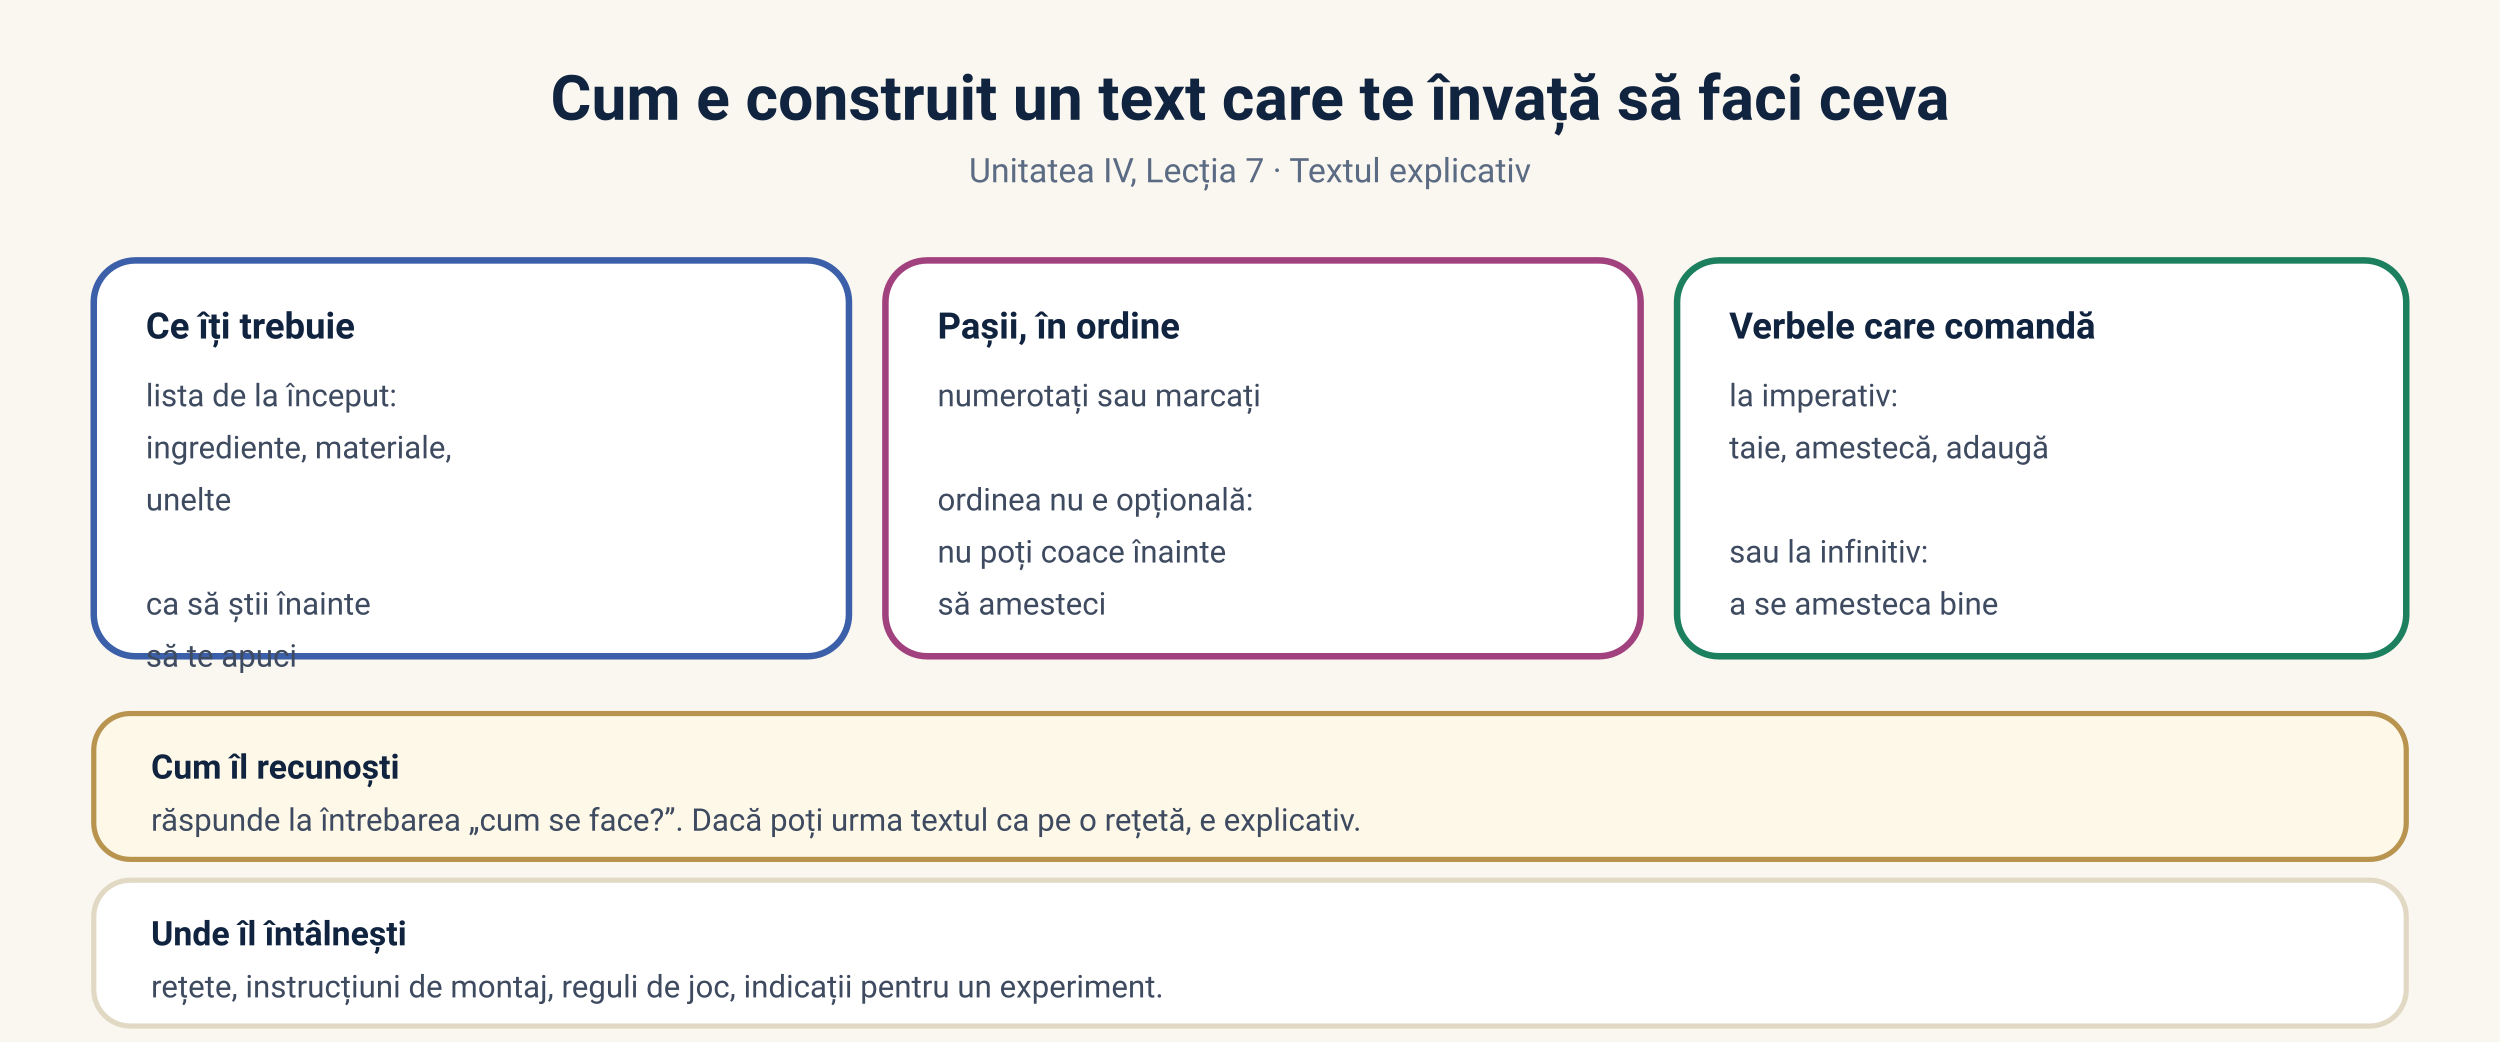
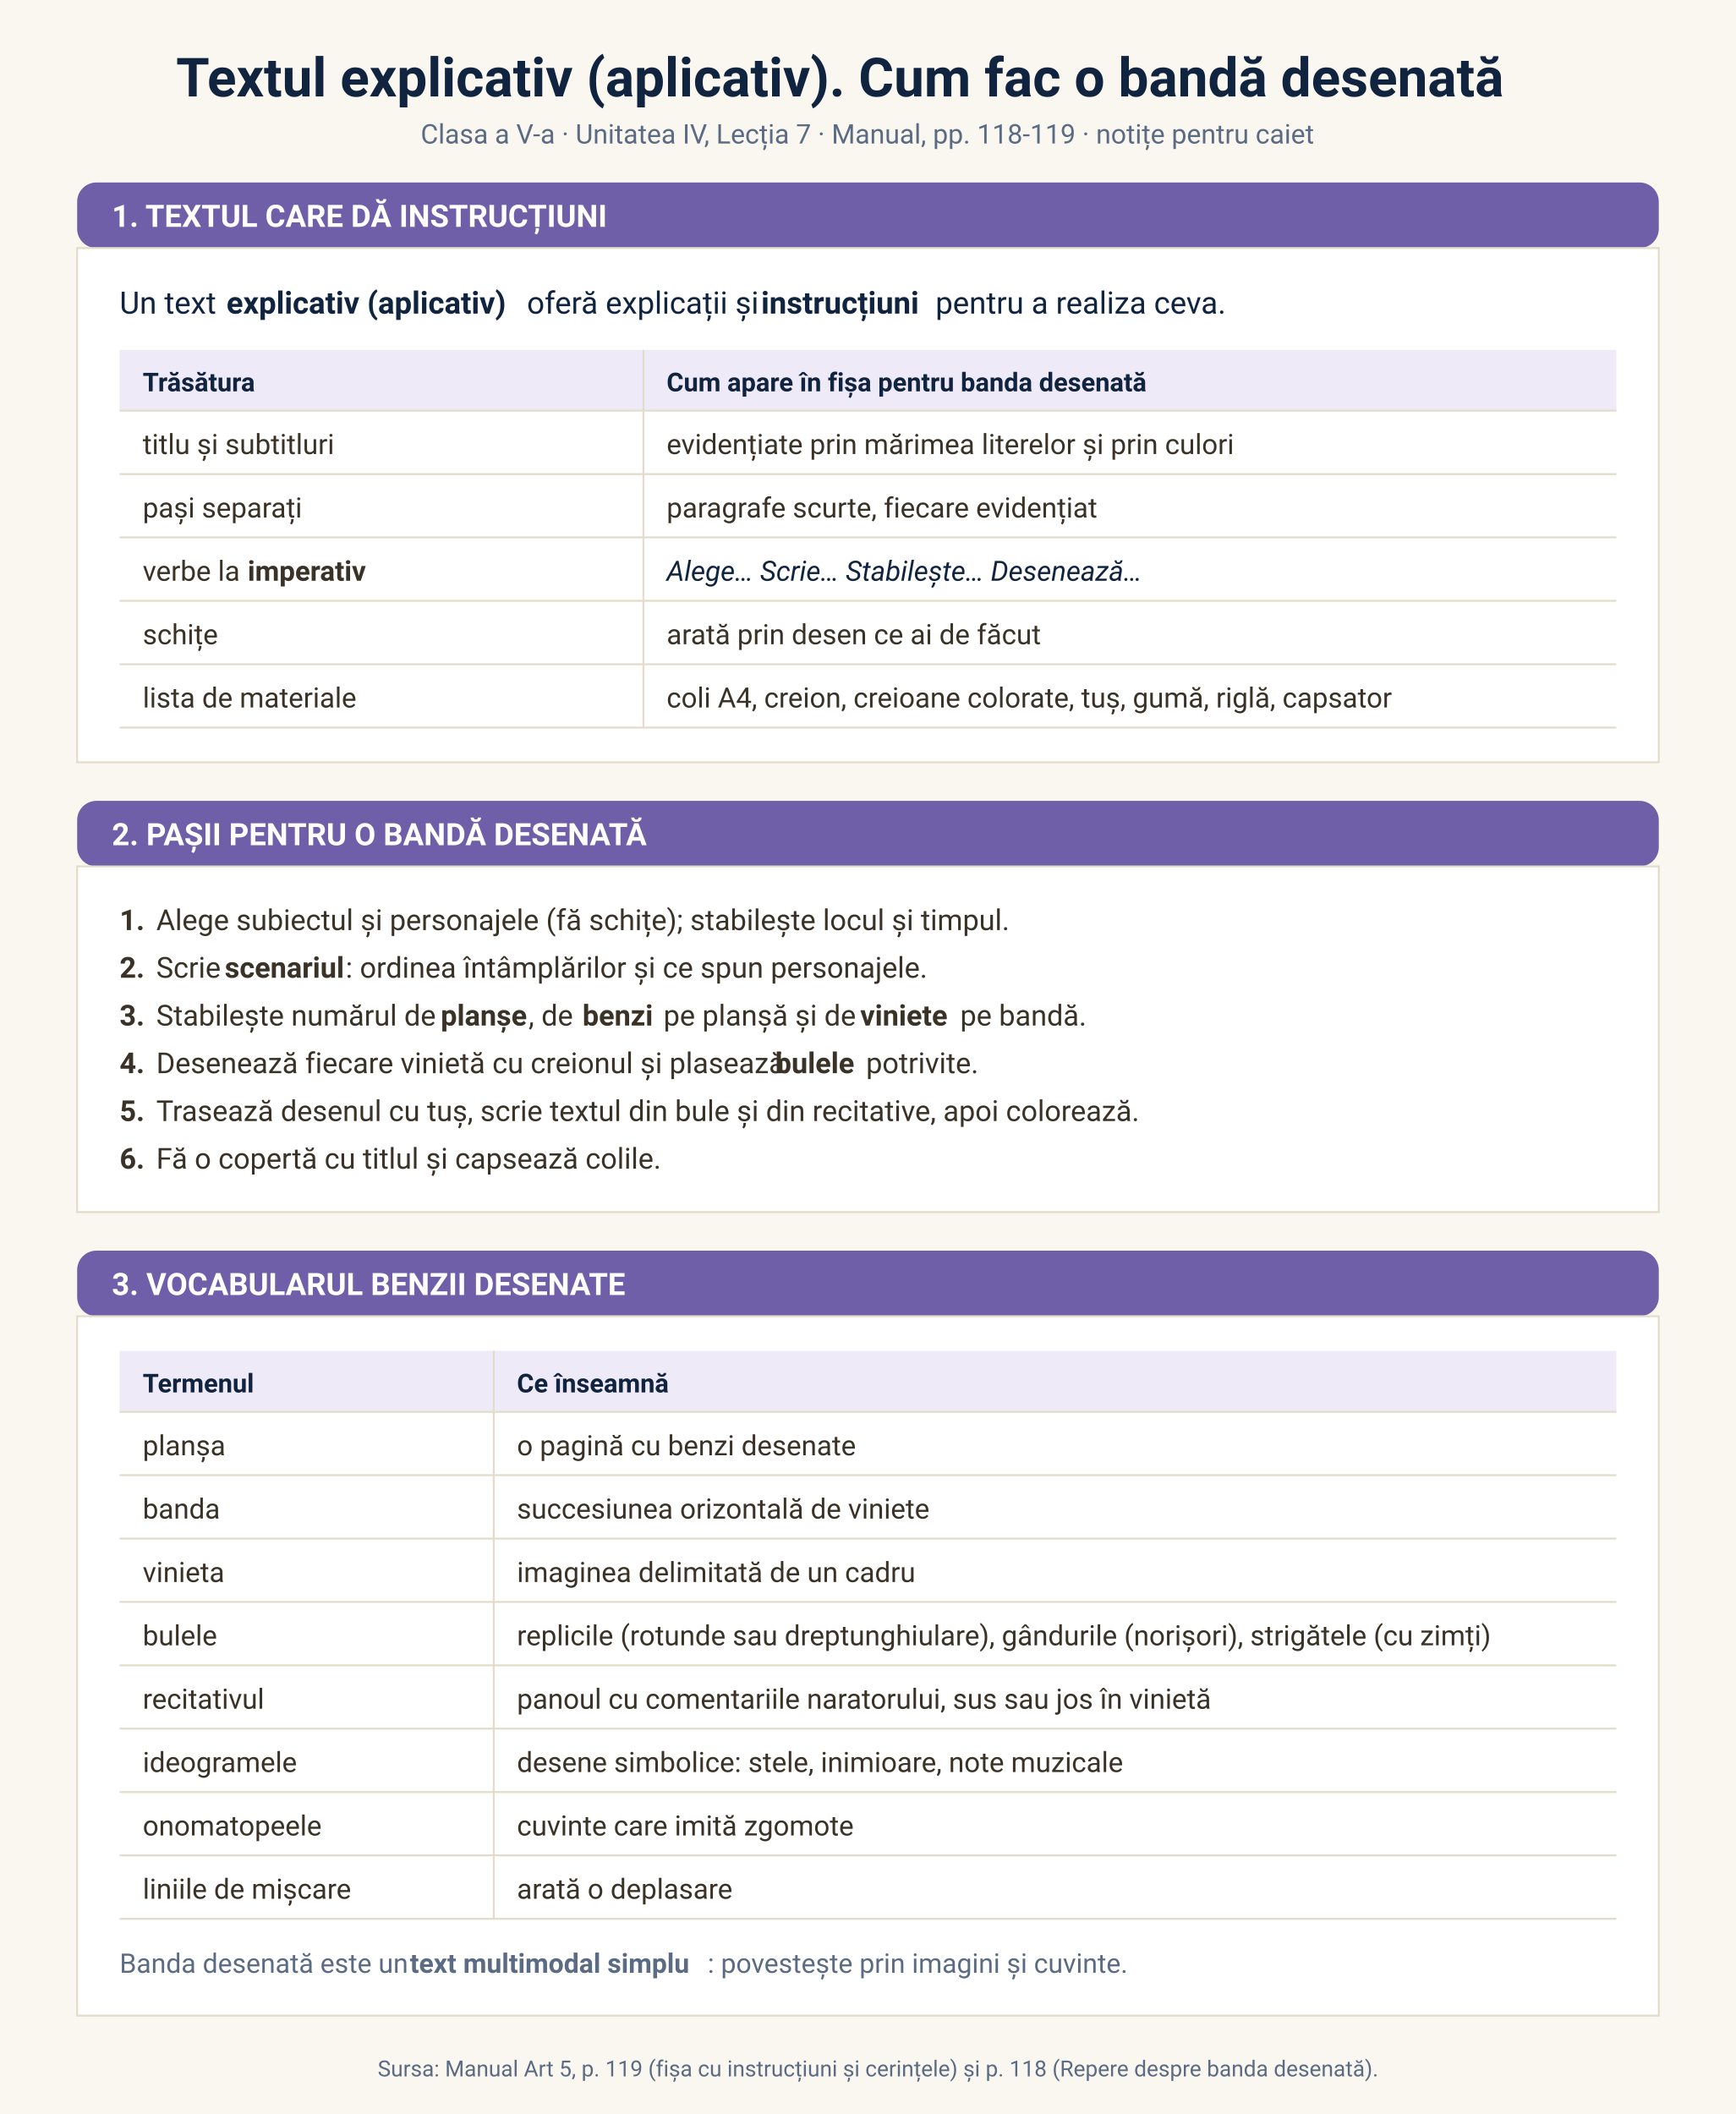
- <svg xmlns="http://www.w3.org/2000/svg" viewBox="0 0 960 400" font-family="'Segoe UI', 'Plus Jakarta Sans', -apple-system, Roboto, sans-serif">
-   <rect width="960" height="400" fill="#faf7f0" />
-   <text x="480" y="46" text-anchor="middle" font-size="24" font-weight="700" fill="#10233f">Cum e construit un text care te învață să faci ceva</text>
-   <text x="480" y="70" text-anchor="middle" font-size="13" fill="#5b6b83">Unitatea IV, Lecția 7 · Textul explicativ</text>
-   <rect x="36" y="100" width="290" height="152" rx="16" fill="#ffffff" stroke="#3b5fa8" stroke-width="2.5" />
-   <text x="56" y="130" font-size="14" font-weight="700" fill="#10233f">Ce îți trebuie</text>
-   <text x="56" y="156" font-size="12" fill="#3d4a5f">lista de la început:</text>
-   <text x="56" y="176" font-size="12" fill="#3d4a5f">ingrediente, materiale,</text>
-   <text x="56" y="196" font-size="12" fill="#3d4a5f">unelte</text>
-   <text x="56" y="216" font-size="12" fill="#3d4a5f" />
-   <text x="56" y="236" font-size="12" fill="#3d4a5f">ca să știi înainte</text>
-   <text x="56" y="256" font-size="12" fill="#3d4a5f">să te apuci</text>
-   <rect x="340" y="100" width="290" height="152" rx="16" fill="#ffffff" stroke="#a1417e" stroke-width="2.5" />
-   <text x="360" y="130" font-size="14" font-weight="700" fill="#10233f">Pașii, în ordine</text>
-   <text x="360" y="156" font-size="12" fill="#3d4a5f">numerotați sau marcați</text>
-   <text x="360" y="176" font-size="12" fill="#3d4a5f" />
-   <text x="360" y="196" font-size="12" fill="#3d4a5f">ordinea nu e opțională:</text>
-   <text x="360" y="216" font-size="12" fill="#3d4a5f">nu poți coace înainte</text>
-   <text x="360" y="236" font-size="12" fill="#3d4a5f">să amesteci</text>
-   <rect x="644" y="100" width="280" height="152" rx="16" fill="#ffffff" stroke="#1c7f5e" stroke-width="2.5" />
-   <text x="664" y="130" font-size="14" font-weight="700" fill="#10233f">Verbele care comandă</text>
-   <text x="664" y="156" font-size="12" fill="#3d4a5f">la imperativ:</text>
-   <text x="664" y="176" font-size="12" fill="#3d4a5f">taie, amestecă, adaugă</text>
-   <text x="664" y="196" font-size="12" fill="#3d4a5f" />
-   <text x="664" y="216" font-size="12" fill="#3d4a5f">sau la infinitiv:</text>
-   <text x="664" y="236" font-size="12" fill="#3d4a5f">a se amesteca bine</text>
-   <rect x="36" y="274" width="888" height="56" rx="14" fill="#fef8e9" stroke="#b8944f" stroke-width="2" />
-   <text x="58" y="299" font-size="13" font-weight="700" fill="#10233f">Cum îl recunoști</text>
-   <text x="58" y="319" font-size="12" fill="#3d4a5f">răspunde la întrebarea „cum se face?”. Dacă poți urma textul ca pe o rețetă, e explicativ.</text>
-   <rect x="36" y="338" width="888" height="56" rx="14" fill="#ffffff" stroke="#e2d9c4" stroke-width="2" />
-   <text x="58" y="363" font-size="13" font-weight="700" fill="#10233f">Unde îl întâlnești</text>
-   <text x="58" y="383" font-size="12" fill="#3d4a5f">rețete, instrucțiuni de montaj, reguli de joc, indicații pentru un experiment.</text>
+ <svg xmlns="http://www.w3.org/2000/svg" viewBox="0 0 900 1096" font-family="'Segoe UI', 'Plus Jakarta Sans', -apple-system, Roboto, sans-serif">
+   <rect width="900" height="1096" fill="#faf7f0" />
+   <text x="91.3" y="50.0" font-size="28" fill="#10233f" font-weight="700" textLength="719.3" lengthAdjust="spacing">Textul explicativ (aplicativ). Cum fac o bandă desenată</text>
+   <text x="218.1" y="74.4" font-size="14" fill="#5b6b83" textLength="463.8" lengthAdjust="spacing">Clasa a V-a · Unitatea IV, Lecția 7 · Manual, pp. 118-119 · notițe pentru caiet</text>
+   <rect x="40" y="94.6" width="820" height="34" rx="10" fill="#6f5ea8" />
+   <text x="58" y="117.6" font-size="16" font-weight="700" fill="#ffffff">1. TEXTUL CARE DĂ INSTRUCȚIUNI</text>
+   <rect x="40" y="128.6" width="820" height="266.6" fill="#ffffff" stroke="#e3dccb" />
+   <text x="62.0" y="162.6" font-size="16" fill="#10233f" textLength="51.0" lengthAdjust="spacing">Un text</text>
+   <text x="117.4" y="162.6" font-size="16" fill="#10233f" font-weight="700" textLength="151.5" lengthAdjust="spacing">explicativ (aplicativ)</text>
+   <text x="273.2" y="162.6" font-size="16" fill="#10233f" textLength="117.1" lengthAdjust="spacing">oferă explicații și</text>
+   <text x="394.6" y="162.6" font-size="16" fill="#10233f" font-weight="700" textLength="86.1" lengthAdjust="spacing">instrucțiuni</text>
+   <text x="485.0" y="162.6" font-size="16" fill="#10233f" textLength="148.3" lengthAdjust="spacing">pentru a realiza ceva.</text>
+   <rect x="62.0" y="181.4" width="776.0" height="31.6" fill="#efeaf8" />
+   <text x="74.0" y="202.9" font-size="13.5" fill="#10233f" font-weight="700" textLength="60.1" lengthAdjust="spacing">Trăsătura</text>
+   <text x="345.6" y="202.9" font-size="13.5" fill="#10233f" font-weight="700" textLength="260.8" lengthAdjust="spacing">Cum apare în fișa pentru banda desenată</text>
+   <line x1="62.0" y1="212.9" x2="838.0" y2="212.9" stroke="#e3dccb" />
+   <text x="74.0" y="235.4" font-size="14.5" fill="#3a3226" textLength="99.0" lengthAdjust="spacing">titlu și subtitluri</text>
+   <text x="345.6" y="235.4" font-size="14.5" fill="#3a3226" textLength="294.9" lengthAdjust="spacing">evidențiate prin mărimea literelor și prin culori</text>
+   <line x1="62.0" y1="245.8" x2="838.0" y2="245.8" stroke="#e3dccb" />
+   <text x="74.0" y="268.3" font-size="14.5" fill="#3a3226" textLength="79.9" lengthAdjust="spacing">pași separați</text>
+   <text x="345.6" y="268.3" font-size="14.5" fill="#3a3226" textLength="220.3" lengthAdjust="spacing">paragrafe scurte, fiecare evidențiat</text>
+   <line x1="62.0" y1="278.6" x2="838.0" y2="278.6" stroke="#e3dccb" />
+   <text x="74.0" y="301.1" font-size="14.5" fill="#3a3226" textLength="50.5" lengthAdjust="spacing">verbe la</text>
+   <text x="128.4" y="301.1" font-size="14.5" fill="#3a3226" font-weight="700" textLength="65.4" lengthAdjust="spacing">imperativ</text>
+   <text x="345.6" y="301.1" font-size="14.5" fill="#10233f" font-style="italic" textLength="246.8" lengthAdjust="spacing">Alege… Scrie… Stabilește… Desenează…</text>
+   <line x1="62.0" y1="311.5" x2="838.0" y2="311.5" stroke="#e3dccb" />
+   <text x="74.0" y="334.0" font-size="14.5" fill="#3a3226" textLength="37.0" lengthAdjust="spacing">schițe</text>
+   <text x="345.6" y="334.0" font-size="14.5" fill="#3a3226" textLength="192.0" lengthAdjust="spacing">arată prin desen ce ai de făcut</text>
+   <line x1="62.0" y1="344.4" x2="838.0" y2="344.4" stroke="#e3dccb" />
+   <text x="74.0" y="366.8" font-size="14.5" fill="#3a3226" textLength="108.6" lengthAdjust="spacing">lista de materiale</text>
+   <text x="345.6" y="366.8" font-size="14.5" fill="#3a3226" textLength="374.8" lengthAdjust="spacing">coli A4, creion, creioane colorate, tuș, gumă, riglă, capsator</text>
+   <line x1="62.0" y1="377.2" x2="838.0" y2="377.2" stroke="#e3dccb" />
+   <line x1="333.6" y1="181.4" x2="333.6" y2="377.2" stroke="#e3dccb" />
+   <rect x="40" y="415.2" width="820" height="34" rx="10" fill="#6f5ea8" />
+   <text x="58" y="438.2" font-size="16" font-weight="700" fill="#ffffff">2. PAȘII PENTRU O BANDĂ DESENATĂ</text>
+   <rect x="40" y="449.2" width="820" height="179.2" fill="#ffffff" stroke="#e3dccb" />
+   <text x="62.0" y="482.2" font-size="15" fill="#3a3226" font-weight="700">1.</text>
+   <text x="81.0" y="482.2" font-size="15" fill="#3a3226" textLength="431.7" lengthAdjust="spacing">Alege subiectul și personajele (fă schițe); stabilește locul și timpul.</text>
+   <text x="62.0" y="506.9" font-size="15" fill="#3a3226" font-weight="700">2.</text>
+   <text x="81.0" y="506.9" font-size="15" fill="#3a3226" textLength="31.5" lengthAdjust="spacing">Scrie</text>
+   <text x="116.5" y="506.9" font-size="15" fill="#3a3226" font-weight="700" textLength="62.7" lengthAdjust="spacing">scenariul</text>
+   <text x="179.2" y="506.9" font-size="15" fill="#3a3226" textLength="298.8" lengthAdjust="spacing">: ordinea întâmplărilor și ce spun personajele.</text>
+   <text x="62.0" y="531.7" font-size="15" fill="#3a3226" font-weight="700">3.</text>
+   <text x="81.0" y="531.7" font-size="15" fill="#3a3226" textLength="143.5" lengthAdjust="spacing">Stabilește numărul de</text>
+   <text x="228.5" y="531.7" font-size="15" fill="#3a3226" font-weight="700" textLength="45.5" lengthAdjust="spacing">planșe</text>
+   <text x="274.0" y="531.7" font-size="15" fill="#3a3226" textLength="24.0" lengthAdjust="spacing">, de</text>
+   <text x="302.0" y="531.7" font-size="15" fill="#3a3226" font-weight="700" textLength="38.0" lengthAdjust="spacing">benzi</text>
+   <text x="344.0" y="531.7" font-size="15" fill="#3a3226" textLength="98.0" lengthAdjust="spacing">pe planșă și de</text>
+   <text x="446.0" y="531.7" font-size="15" fill="#3a3226" font-weight="700" textLength="47.7" lengthAdjust="spacing">viniete</text>
+   <text x="497.8" y="531.7" font-size="15" fill="#3a3226" textLength="65.5" lengthAdjust="spacing">pe bandă.</text>
+   <text x="62.0" y="556.4" font-size="15" fill="#3a3226" font-weight="700">4.</text>
+   <text x="81.0" y="556.4" font-size="15" fill="#3a3226" textLength="316.9" lengthAdjust="spacing">Desenează fiecare vinietă cu creionul și plasează</text>
+   <text x="401.9" y="556.4" font-size="15" fill="#3a3226" font-weight="700" textLength="43.0" lengthAdjust="spacing">bulele</text>
+   <text x="449.0" y="556.4" font-size="15" fill="#3a3226" textLength="58.6" lengthAdjust="spacing">potrivite.</text>
+   <text x="62.0" y="581.2" font-size="15" fill="#3a3226" font-weight="700">5.</text>
+   <text x="81.0" y="581.2" font-size="15" fill="#3a3226" textLength="502.0" lengthAdjust="spacing">Trasează desenul cu tuș, scrie textul din bule și din recitative, apoi colorează.</text>
+   <text x="62.0" y="605.9" font-size="15" fill="#3a3226" font-weight="700">6.</text>
+   <text x="81.0" y="605.9" font-size="15" fill="#3a3226" textLength="254.7" lengthAdjust="spacing">Fă o copertă cu titlul și capsează colile.</text>
+   <rect x="40" y="648.4" width="820" height="34" rx="10" fill="#6f5ea8" />
+   <text x="58" y="671.4" font-size="16" font-weight="700" fill="#ffffff">3. VOCABULARUL BENZII DESENATE</text>
+   <rect x="40" y="682.4" width="820" height="362.6" fill="#ffffff" stroke="#e3dccb" />
+   <rect x="62.0" y="700.4" width="776.0" height="31.6" fill="#efeaf8" />
+   <text x="74.0" y="721.9" font-size="13.5" fill="#10233f" font-weight="700" textLength="60.6" lengthAdjust="spacing">Termenul</text>
+   <text x="268.0" y="721.9" font-size="13.5" fill="#10233f" font-weight="700" textLength="79.9" lengthAdjust="spacing">Ce înseamnă</text>
+   <line x1="62.0" y1="732.0" x2="838.0" y2="732.0" stroke="#e3dccb" />
+   <text x="74.0" y="754.5" font-size="14.5" fill="#3a3226" textLength="41.2" lengthAdjust="spacing">planșa</text>
+   <text x="268.0" y="754.5" font-size="14.5" fill="#3a3226" textLength="175.0" lengthAdjust="spacing">o pagină cu benzi desenate</text>
+   <line x1="62.0" y1="764.8" x2="838.0" y2="764.8" stroke="#e3dccb" />
+   <text x="74.0" y="787.3" font-size="14.5" fill="#3a3226" textLength="40.2" lengthAdjust="spacing">banda</text>
+   <text x="268.0" y="787.3" font-size="14.5" fill="#3a3226" textLength="210.0" lengthAdjust="spacing">succesiunea orizontală de viniete</text>
+   <line x1="62.0" y1="797.7" x2="838.0" y2="797.7" stroke="#e3dccb" />
+   <text x="74.0" y="820.2" font-size="14.5" fill="#3a3226" textLength="42.0" lengthAdjust="spacing">vinieta</text>
+   <text x="268.0" y="820.2" font-size="14.5" fill="#3a3226" textLength="206.5" lengthAdjust="spacing">imaginea delimitată de un cadru</text>
+   <line x1="62.0" y1="830.5" x2="838.0" y2="830.5" stroke="#e3dccb" />
+   <text x="74.0" y="853.0" font-size="14.5" fill="#3a3226" textLength="38.9" lengthAdjust="spacing">bulele</text>
+   <text x="268.0" y="853.0" font-size="14.5" fill="#3a3226" textLength="503.3" lengthAdjust="spacing">replicile (rotunde sau dreptunghiulare), gândurile (norișori), strigătele (cu zimți)</text>
+   <line x1="62.0" y1="863.4" x2="838.0" y2="863.4" stroke="#e3dccb" />
+   <text x="74.0" y="885.9" font-size="14.5" fill="#3a3226" textLength="62.2" lengthAdjust="spacing">recitativul</text>
+   <text x="268.0" y="885.9" font-size="14.5" fill="#3a3226" textLength="357.1" lengthAdjust="spacing">panoul cu comentariile naratorului, sus sau jos în vinietă</text>
+   <line x1="62.0" y1="896.2" x2="838.0" y2="896.2" stroke="#e3dccb" />
+   <text x="74.0" y="918.7" font-size="14.5" fill="#3a3226" textLength="80.2" lengthAdjust="spacing">ideogramele</text>
+   <text x="268.0" y="918.7" font-size="14.5" fill="#3a3226" textLength="309.4" lengthAdjust="spacing">desene simbolice: stele, inimioare, note muzicale</text>
+   <line x1="62.0" y1="929.1" x2="838.0" y2="929.1" stroke="#e3dccb" />
+   <text x="74.0" y="951.6" font-size="14.5" fill="#3a3226" textLength="93.4" lengthAdjust="spacing">onomatopeele</text>
+   <text x="268.0" y="951.6" font-size="14.5" fill="#3a3226" textLength="173.4" lengthAdjust="spacing">cuvinte care imită zgomote</text>
+   <line x1="62.0" y1="961.9" x2="838.0" y2="961.9" stroke="#e3dccb" />
+   <text x="74.0" y="984.4" font-size="14.5" fill="#3a3226" textLength="105.8" lengthAdjust="spacing">liniile de mișcare</text>
+   <text x="268.0" y="984.4" font-size="14.5" fill="#3a3226" textLength="110.2" lengthAdjust="spacing">arată o deplasare</text>
+   <line x1="62.0" y1="994.8" x2="838.0" y2="994.8" stroke="#e3dccb" />
+   <line x1="256.0" y1="700.4" x2="256.0" y2="994.8" stroke="#e3dccb" />
+   <text x="62.0" y="1022.8" font-size="14" fill="#5b6b83" textLength="146.7" lengthAdjust="spacing">Banda desenată este un</text>
+   <text x="212.5" y="1022.8" font-size="14" fill="#5b6b83" font-weight="700" textLength="154.4" lengthAdjust="spacing">text multimodal simplu</text>
+   <text x="366.9" y="1022.8" font-size="14" fill="#5b6b83" textLength="215.2" lengthAdjust="spacing">: povestește prin imagini și cuvinte.</text>
+   <text x="195.8" y="1076.5" font-size="11.5" fill="#5b6b83" textLength="508.4" lengthAdjust="spacing">Sursa: Manual Art 5, p. 119 (fișa cu instrucțiuni și cerințele) și p. 118 (Repere despre banda desenată).</text>
</svg>
